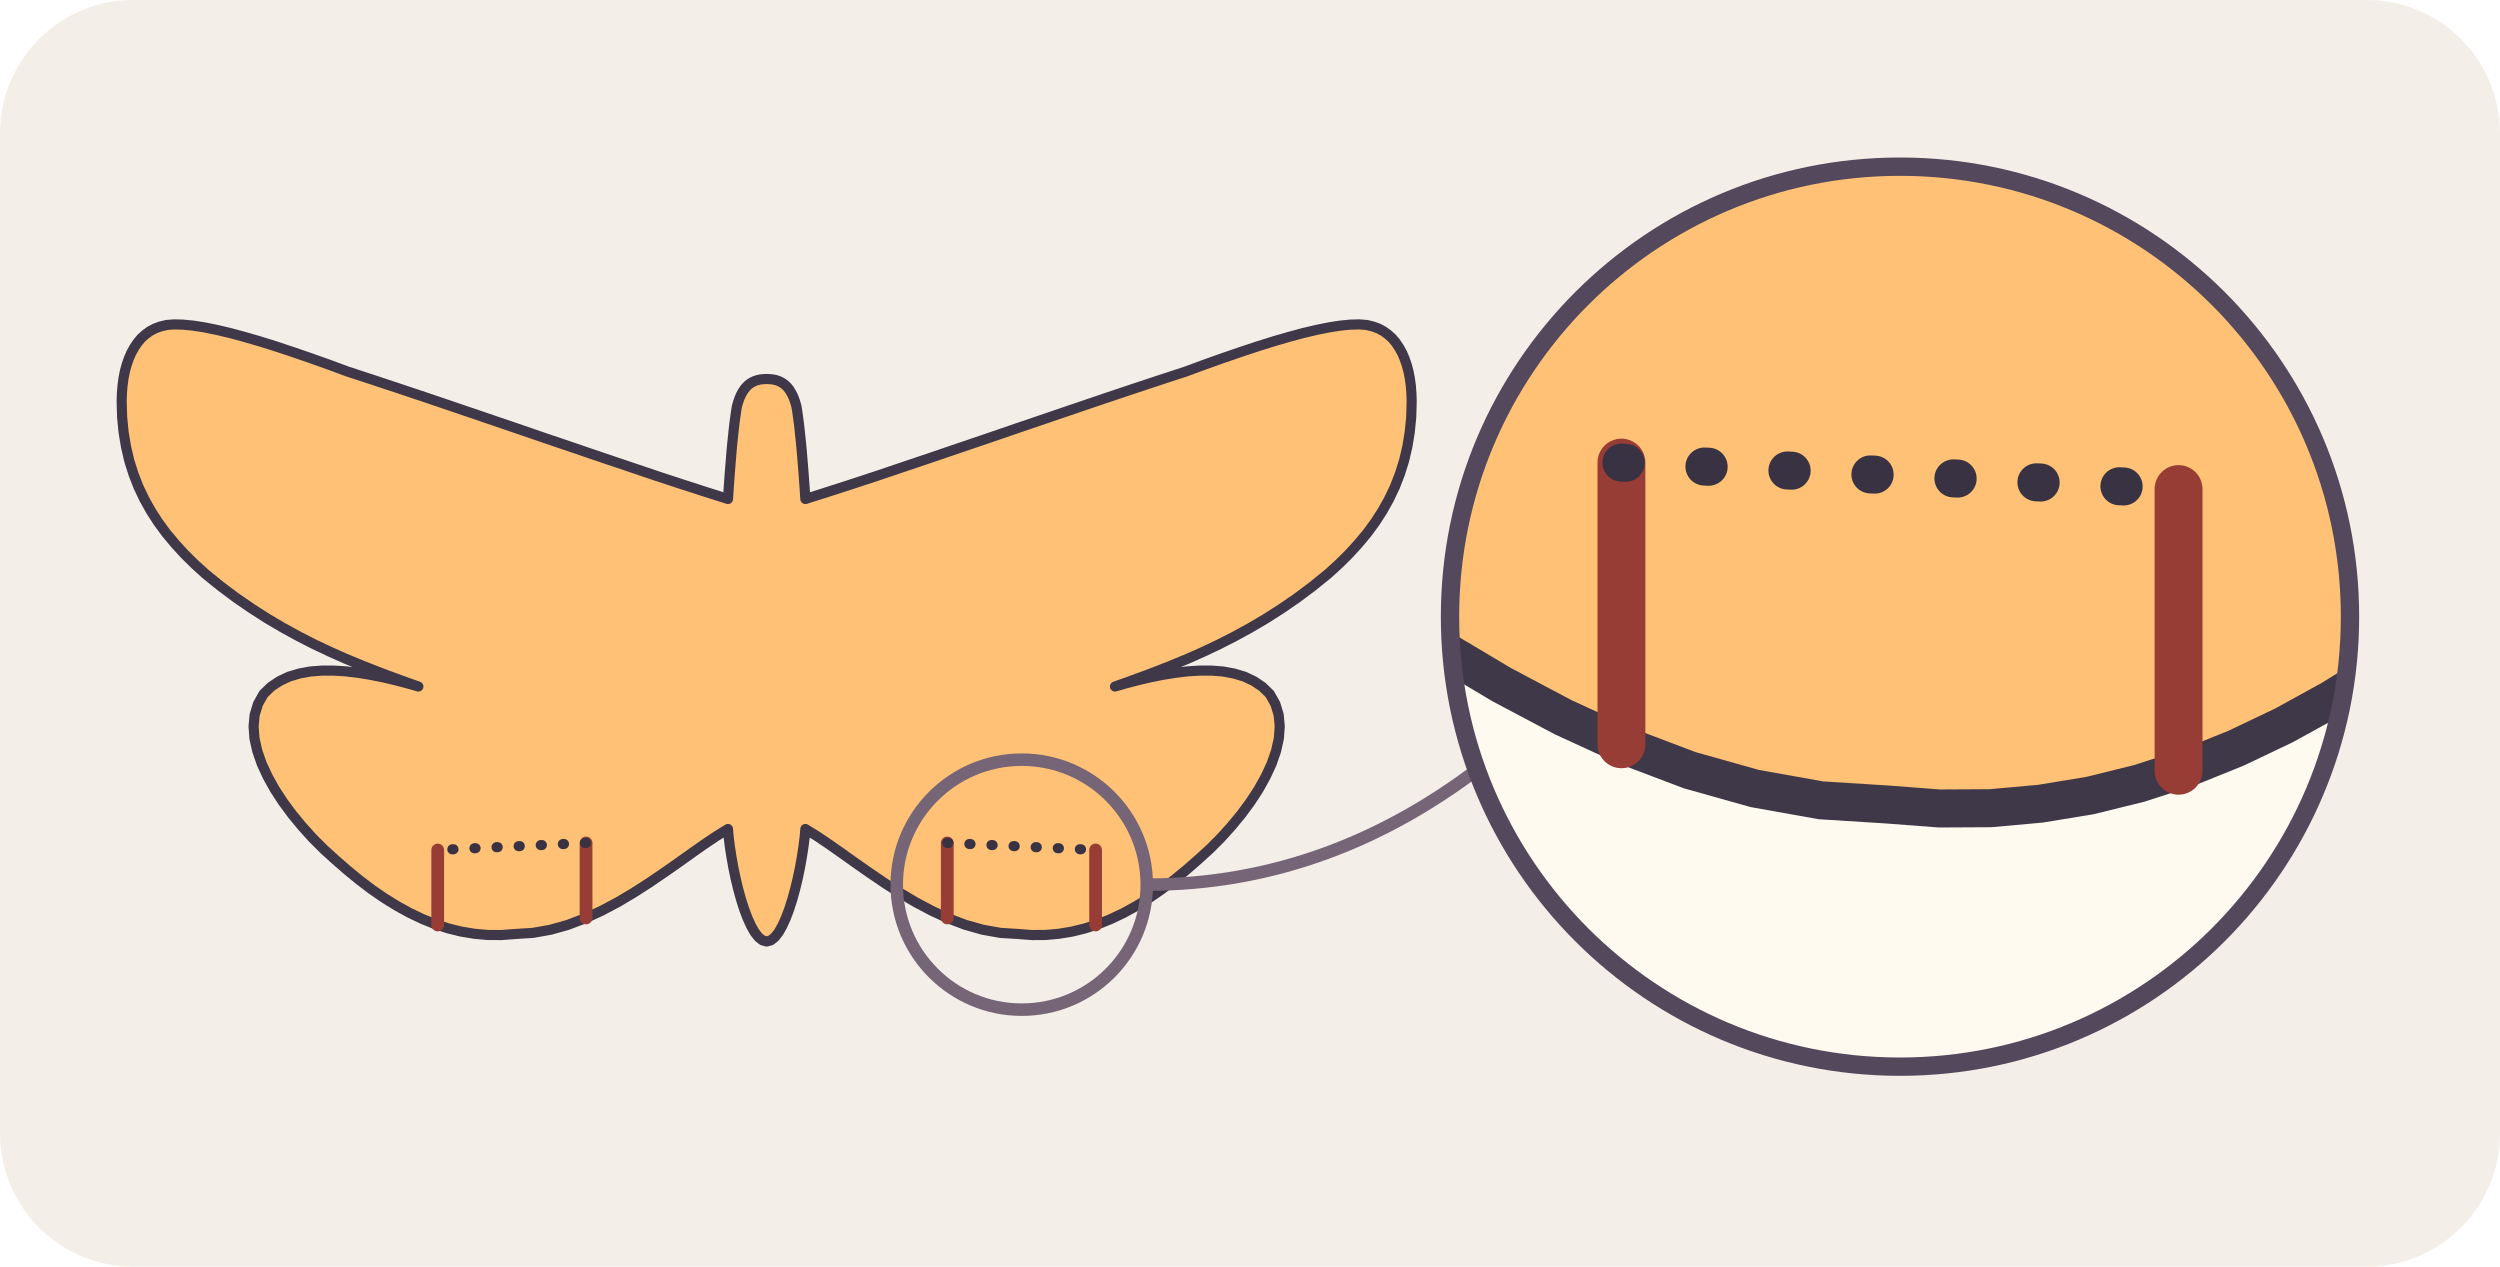
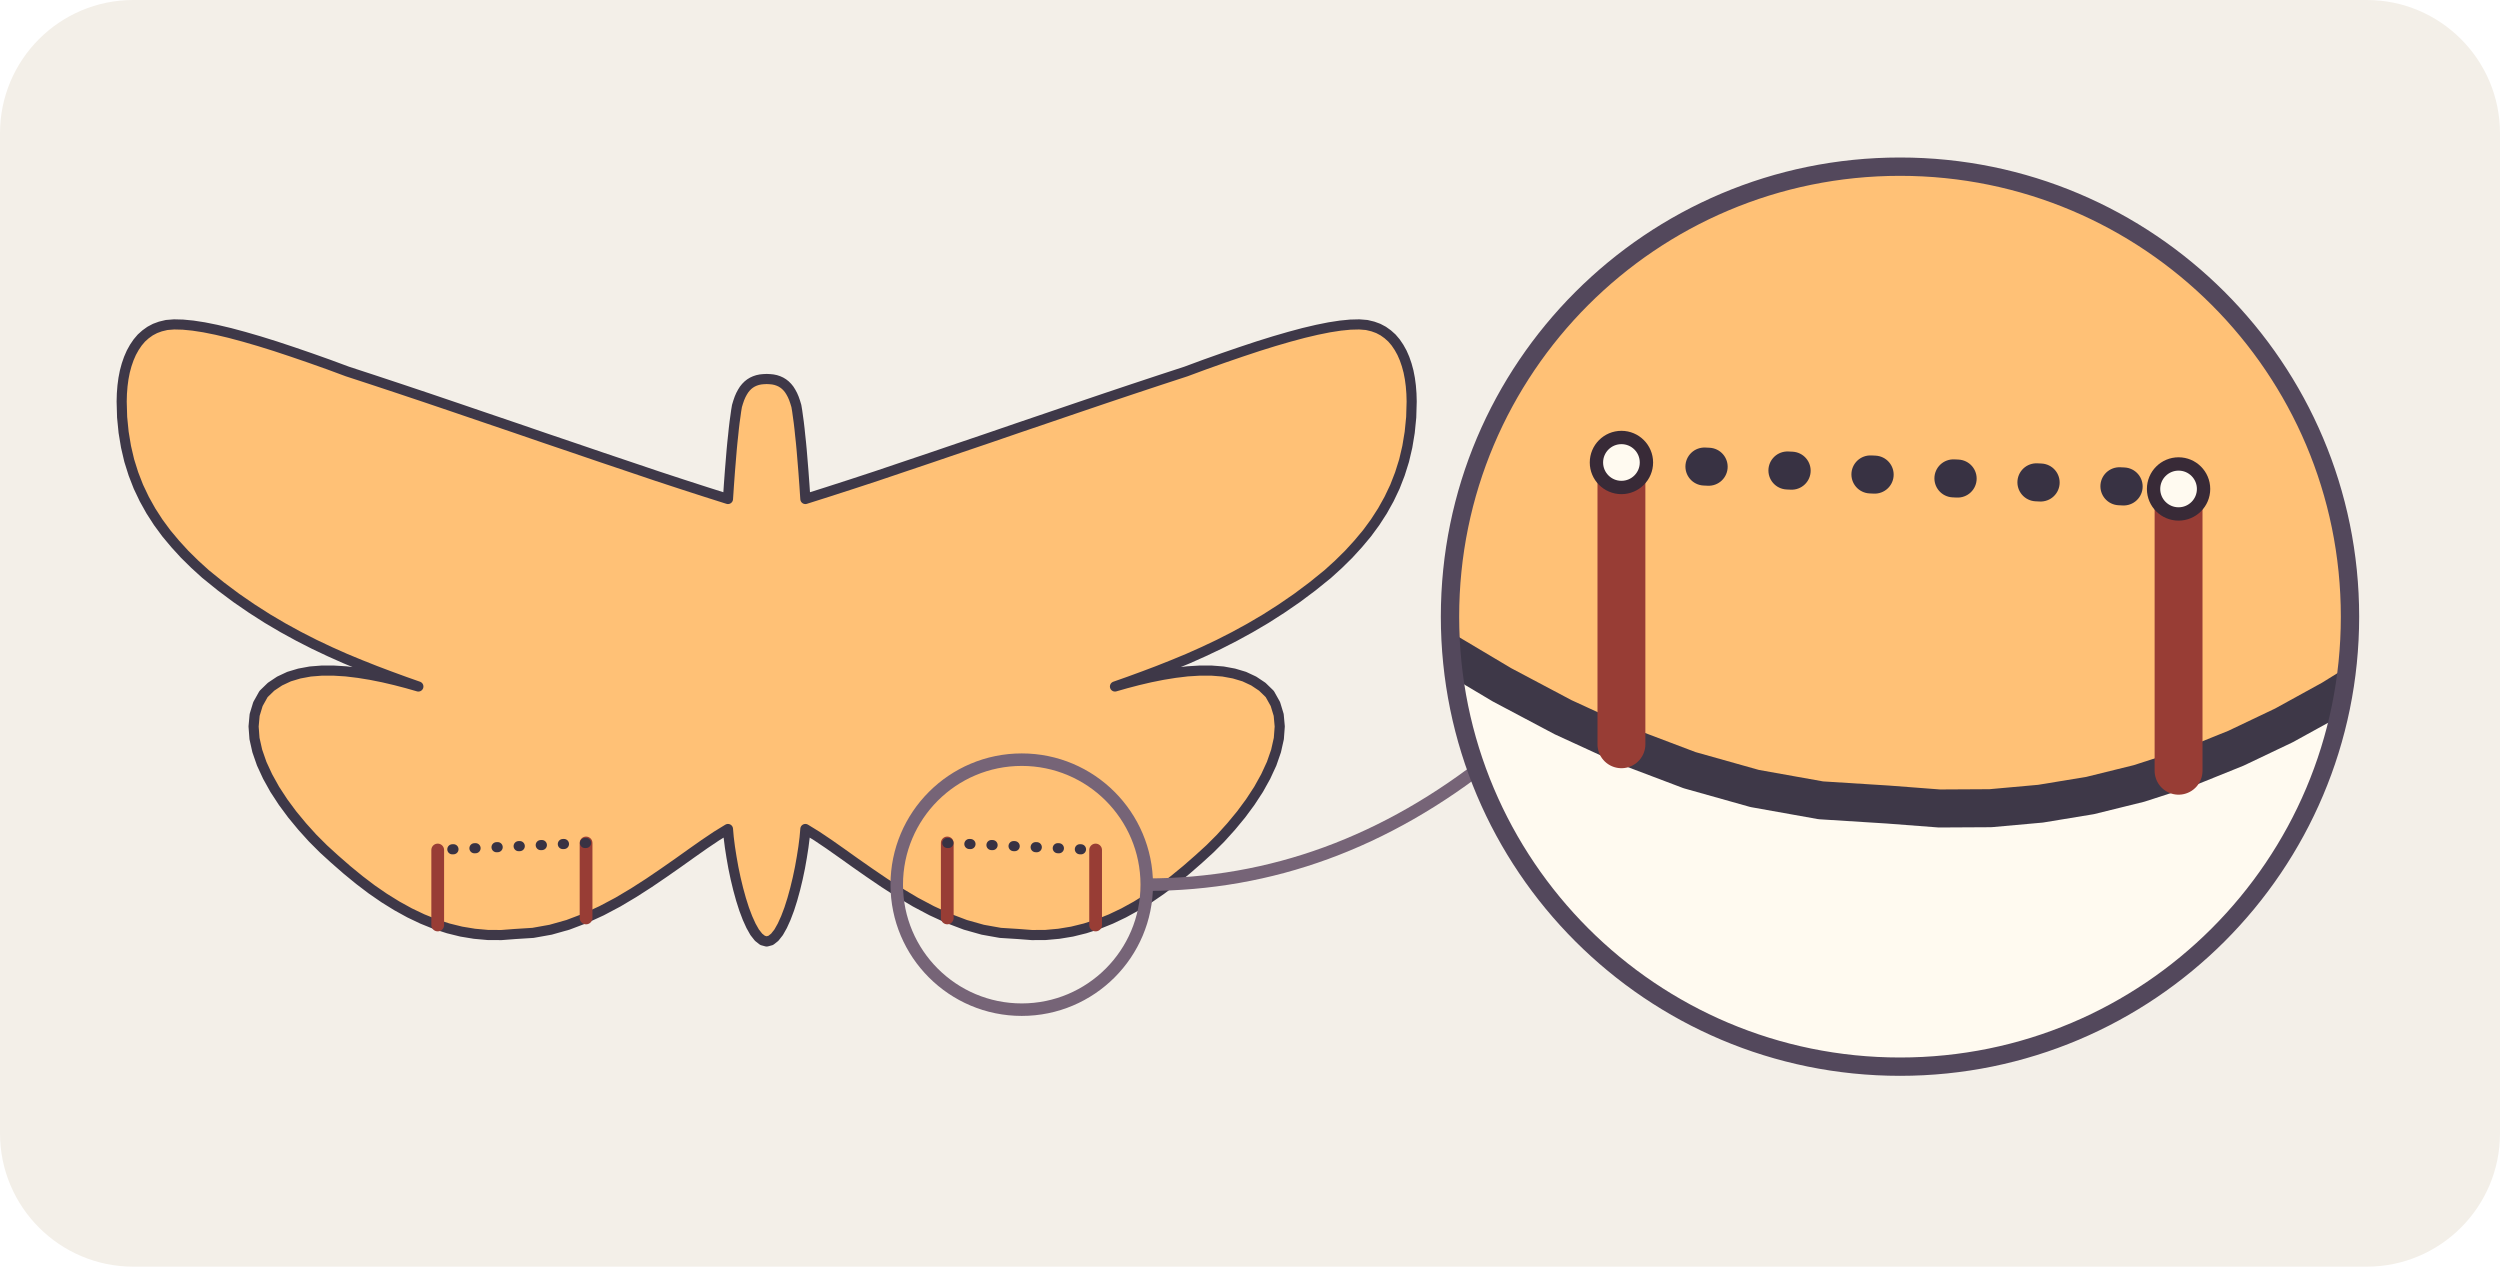
<svg xmlns="http://www.w3.org/2000/svg" viewBox="0 0 300 152" role="img" aria-labelledby="title">
  <defs>
    <clipPath id="loupe">
      <circle cx="228" cy="74" r="54" />
    </clipPath>
    <g id="planform" stroke-linejoin="round" stroke-linecap="round">
      <path d="M0 9 L0.43 9.02 L0.83 9.06 L1.21 9.14 L1.57 9.26 L1.9 9.41 L2.21 9.6 L2.49 9.82 L2.76 10.09 L3.01 10.4 L3.23 10.75 L3.44 11.14 L3.63 11.58 L3.8 12.07 L3.96 12.6 L4.07 13.26 L4.17 13.99 L4.28 14.78 L4.38 15.63 L4.47 16.52 L4.57 17.44 L4.66 18.39 L4.74 19.35 L4.82 20.33 L4.9 21.3 L4.97 22.26 L5.04 23.21 L5.1 24.12 L5.16 25 L8.06 24.08 L11.22 23.06 L14.6 21.95 L18.15 20.75 L21.86 19.5 L25.67 18.2 L29.56 16.88 L33.49 15.53 L37.43 14.19 L41.33 12.86 L45.16 11.56 L48.89 10.31 L52.48 9.12 L55.9 8 L58.44 7.06 L60.89 6.19 L63.25 5.38 L65.51 4.63 L67.66 3.96 L69.69 3.37 L71.59 2.86 L73.37 2.44 L75.01 2.11 L76.5 1.88 L77.83 1.75 L79.01 1.72 L80.01 1.8 L80.84 2 L81.55 2.26 L82.21 2.61 L82.81 3.04 L83.37 3.54 L83.87 4.13 L84.31 4.78 L84.71 5.5 L85.05 6.28 L85.34 7.12 L85.58 8.01 L85.76 8.94 L85.89 9.92 L85.97 10.95 L86 12 L85.94 14.1 L85.74 16.11 L85.42 18.04 L84.99 19.88 L84.43 21.66 L83.77 23.36 L82.99 25 L82.11 26.58 L81.13 28.1 L80.05 29.57 L78.87 30.98 L77.61 32.36 L76.25 33.7 L74.82 35 L72.78 36.65 L70.72 38.19 L68.64 39.62 L66.56 40.95 L64.47 42.18 L62.39 43.32 L60.31 44.38 L58.24 45.36 L56.2 46.27 L54.17 47.11 L52.18 47.9 L50.22 48.64 L48.31 49.34 L46.44 50 L47.95 49.57 L49.52 49.16 L51.14 48.78 L52.79 48.45 L54.45 48.18 L56.1 47.98 L57.73 47.88 L59.32 47.88 L60.85 48 L62.31 48.27 L63.68 48.68 L64.94 49.27 L66.08 50.03 L67.08 51 L67.83 52.34 L68.27 53.79 L68.41 55.33 L68.29 56.94 L67.92 58.59 L67.33 60.29 L66.54 62 L65.59 63.71 L64.48 65.41 L63.26 67.06 L61.93 68.67 L60.54 70.21 L59.09 71.66 L57.62 73 L55.96 74.45 L54.3 75.81 L52.64 77.07 L50.97 78.22 L49.29 79.26 L47.6 80.19 L45.9 81 L44.19 81.69 L42.46 82.25 L40.72 82.68 L38.96 82.97 L37.18 83.13 L35.37 83.14 L33.54 83 L31.16 82.85 L28.81 82.43 L26.5 81.78 L24.23 80.92 L22.01 79.9 L19.84 78.75 L17.74 77.5 L15.7 76.19 L13.73 74.85 L11.84 73.53 L10.03 72.24 L8.31 71.03 L6.69 69.94 L5.16 69 L5.06 70.14 L4.9 71.41 L4.69 72.75 L4.44 74.16 L4.14 75.59 L3.8 77 L3.42 78.38 L3.01 79.67 L2.56 80.86 L2.09 81.9 L1.6 82.77 L1.08 83.43 L0.55 83.85 L0 84 L-0.55 83.85 L-1.08 83.43 L-1.6 82.77 L-2.09 81.9 L-2.56 80.86 L-3.01 79.67 L-3.42 78.38 L-3.8 77 L-4.14 75.59 L-4.44 74.16 L-4.69 72.75 L-4.9 71.41 L-5.06 70.14 L-5.16 69 L-6.69 69.94 L-8.31 71.03 L-10.03 72.24 L-11.84 73.53 L-13.73 74.85 L-15.7 76.19 L-17.74 77.5 L-19.84 78.75 L-22.01 79.9 L-24.23 80.92 L-26.5 81.78 L-28.81 82.43 L-31.16 82.85 L-33.54 83 L-35.37 83.14 L-37.18 83.13 L-38.96 82.97 L-40.72 82.68 L-42.46 82.25 L-44.19 81.69 L-45.9 81 L-47.6 80.19 L-49.29 79.26 L-50.97 78.22 L-52.64 77.07 L-54.3 75.81 L-55.96 74.45 L-57.62 73 L-59.09 71.66 L-60.54 70.21 L-61.93 68.67 L-63.26 67.06 L-64.48 65.41 L-65.59 63.71 L-66.54 62 L-67.33 60.29 L-67.92 58.59 L-68.29 56.94 L-68.41 55.33 L-68.27 53.79 L-67.83 52.34 L-67.08 51 L-66.08 50.03 L-64.94 49.27 L-63.68 48.68 L-62.31 48.27 L-60.85 48 L-59.32 47.88 L-57.73 47.88 L-56.1 47.98 L-54.45 48.18 L-52.79 48.45 L-51.14 48.78 L-49.52 49.16 L-47.95 49.57 L-46.44 50 L-48.31 49.34 L-50.22 48.64 L-52.18 47.9 L-54.17 47.11 L-56.2 46.27 L-58.24 45.36 L-60.31 44.38 L-62.39 43.32 L-64.47 42.18 L-66.56 40.95 L-68.64 39.62 L-70.72 38.19 L-72.78 36.65 L-74.82 35 L-76.25 33.7 L-77.61 32.36 L-78.87 30.98 L-80.05 29.57 L-81.13 28.1 L-82.11 26.58 L-82.99 25 L-83.77 23.36 L-84.43 21.66 L-84.99 19.88 L-85.42 18.04 L-85.74 16.11 L-85.94 14.1 L-86 12 L-85.97 10.95 L-85.89 9.92 L-85.76 8.94 L-85.58 8.01 L-85.34 7.12 L-85.05 6.28 L-84.71 5.5 L-84.31 4.78 L-83.87 4.13 L-83.37 3.54 L-82.81 3.04 L-82.21 2.61 L-81.55 2.26 L-80.84 2 L-80.01 1.8 L-79.01 1.72 L-77.83 1.75 L-76.5 1.88 L-75.01 2.11 L-73.37 2.44 L-71.59 2.86 L-69.69 3.37 L-67.66 3.96 L-65.51 4.63 L-63.25 5.38 L-60.89 6.19 L-58.44 7.06 L-55.9 8 L-52.48 9.12 L-48.89 10.31 L-45.16 11.56 L-41.33 12.86 L-37.43 14.19 L-33.49 15.53 L-29.56 16.88 L-25.67 18.2 L-21.86 19.5 L-18.15 20.75 L-14.6 21.95 L-11.22 23.06 L-8.06 24.08 L-5.16 25 L-5.1 24.12 L-5.04 23.21 L-4.97 22.26 L-4.9 21.3 L-4.82 20.33 L-4.74 19.35 L-4.66 18.39 L-4.57 17.44 L-4.47 16.52 L-4.38 15.63 L-4.28 14.78 L-4.17 13.99 L-4.07 13.26 L-3.96 12.6 L-3.8 12.07 L-3.63 11.58 L-3.44 11.14 L-3.23 10.75 L-3.01 10.4 L-2.76 10.09 L-2.49 9.82 L-2.21 9.6 L-1.9 9.41 L-1.57 9.26 L-1.21 9.14 L-0.83 9.06 L-0.43 9.02 Z" fill="#ffc176" stroke="#3e3848" stroke-width="1.35" />
      <path d="M-24.08 80.86 L-24.08 70.86 M-43.86 81.8 L-43.86 71.8 M24.08 80.86 L24.08 70.86 M43.86 81.8 L43.86 71.8" fill="none" stroke="#983d35" stroke-width="1.7" />
      <path d="M-24.08 70.86 L-43.86 71.8 M24.08 70.86 L43.86 71.8" fill="none" stroke="#383243" stroke-width="1.35" stroke-dasharray="0.15 2.8" />
    </g>
  </defs>
  <rect width="300" height="152" rx="16" fill="#f3efe8" />
  <use href="#planform" transform="translate(92 37.38) scale(0.9)" />
  <g fill="none" stroke="#766477" stroke-width="1.5">
    <circle cx="122.61" cy="106.16" r="15" />
    <path d="M137.61 106.16 Q160 106.16 179 91" />
  </g>
  <g clip-path="url(#loupe)">
    <circle cx="228" cy="74" r="54" fill="#fffaf0" />
    <use href="#planform" transform="translate(228 74) scale(3.38) translate(-33.97 -76.33)" />
+     <g fill="#fffaf0" stroke="#382a37" stroke-width="1.6">
+       <circle cx="194.572" cy="55.498" r="3" />
+       <circle cx="261.428" cy="58.675" r="3" />
+     </g>
  </g>
  <circle cx="228" cy="74" r="54" fill="none" stroke="#53485c" stroke-width="2.2" />
</svg>
